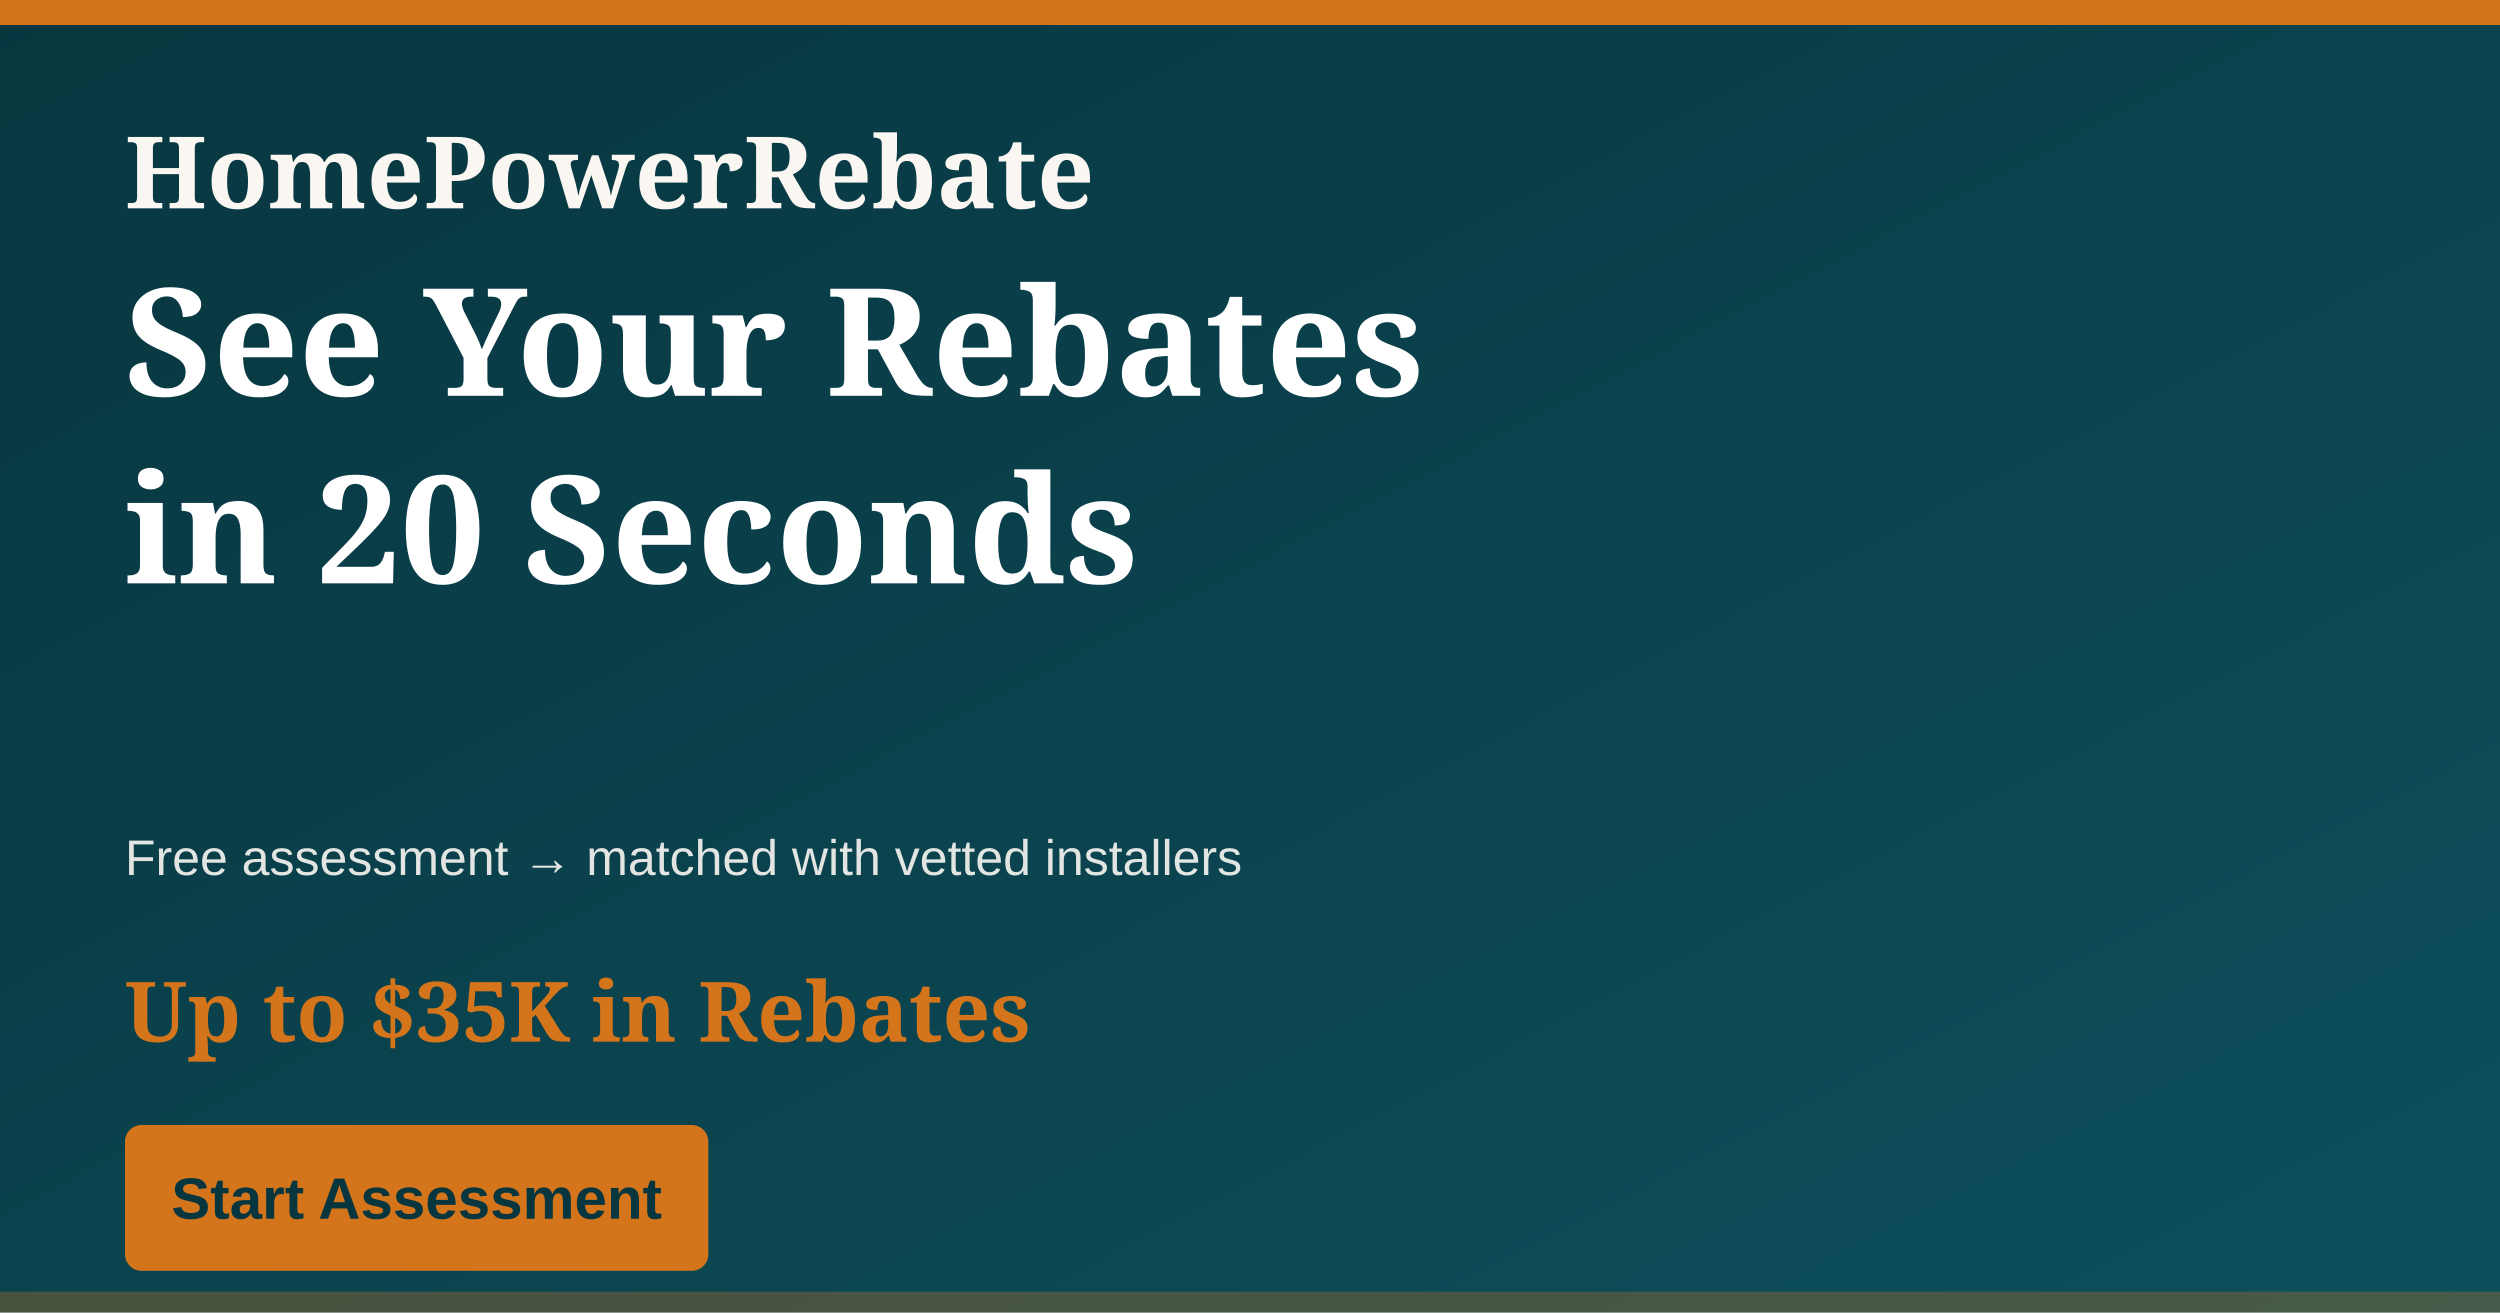
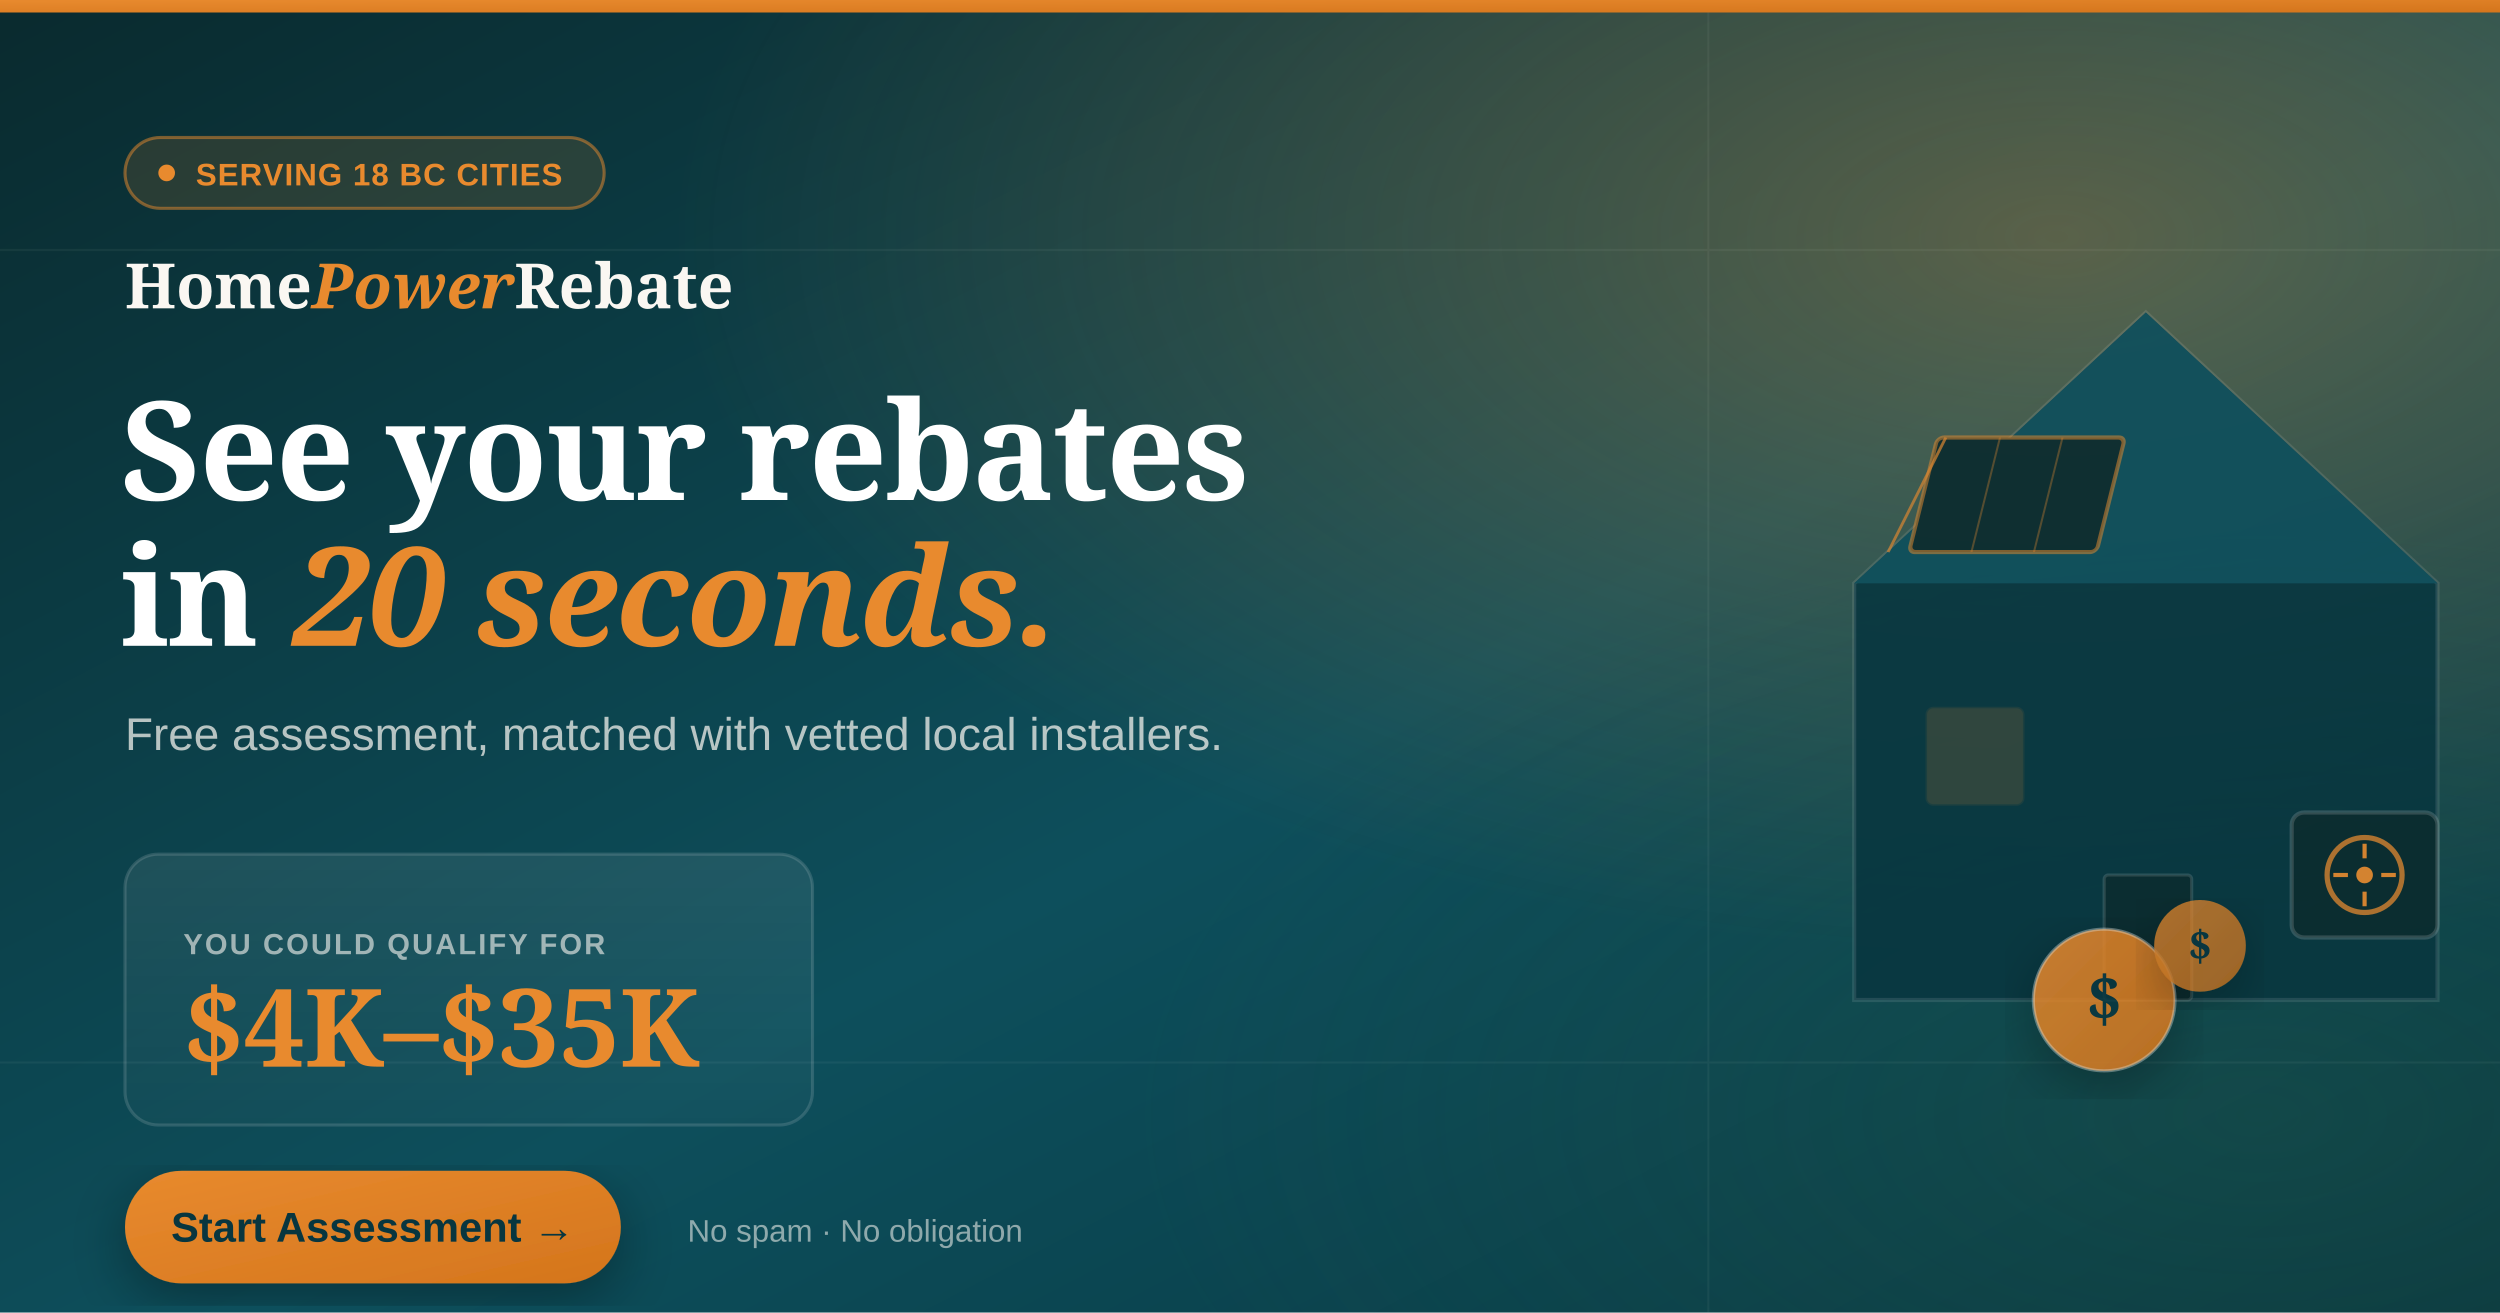
<svg xmlns="http://www.w3.org/2000/svg" viewBox="0 0 1200 630">
  <defs>
-     <linearGradient id="bgGradient" x1="0%" y1="0%" x2="100%" y2="100%">
-       <stop offset="0%" style="stop-color:#08363f;stop-opacity:1" />
-       <stop offset="100%" style="stop-color:#0d4f5c;stop-opacity:1" />
+     <linearGradient id="bg" x1="0%" y1="0%" x2="100%" y2="100%">
+       <stop offset="0%" stop-color="#0a2a2e" />
+       <stop offset="55%" stop-color="#0d4f5c" />
+       <stop offset="100%" stop-color="#08363f" />
    </linearGradient>
+     <radialGradient id="glow" cx="82%" cy="18%" r="55%">
+       <stop offset="0%" stop-color="#e88a2e" stop-opacity="0.35" />
+       <stop offset="100%" stop-color="#e88a2e" stop-opacity="0" />
+     </radialGradient>
+     <radialGradient id="glow2" cx="90%" cy="85%" r="45%">
+       <stop offset="0%" stop-color="#2d6a4f" stop-opacity="0.25" />
+       <stop offset="100%" stop-color="#2d6a4f" stop-opacity="0" />
+     </radialGradient>
+     <linearGradient id="amberGrad" x1="0%" y1="0%" x2="100%" y2="100%">
+       <stop offset="0%" stop-color="#e88a2e" />
+       <stop offset="100%" stop-color="#d4751c" />
+     </linearGradient>
+     <linearGradient id="cardGrad" x1="0%" y1="0%" x2="0%" y2="100%">
+       <stop offset="0%" stop-color="#ffffff" stop-opacity="0.08" />
+       <stop offset="100%" stop-color="#ffffff" stop-opacity="0.02" />
+     </linearGradient>
+     <filter id="softShadow" x="-20%" y="-20%" width="140%" height="140%">
+       <feDropShadow dx="0" dy="8" stdDeviation="14" flood-color="#000000" flood-opacity="0.35" />
+     </filter>
  </defs>
-   <rect width="1200" height="630" fill="url(#bgGradient)" />
-   <rect width="1200" height="12" fill="#d4751c" />
-   <text x="60" y="100" font-family="Georgia, serif" font-size="48" font-weight="bold" fill="#faf7f2">
-     HomePowerRebate
+   <rect width="1200" height="630" fill="url(#bg)" />
+   <rect width="1200" height="630" fill="url(#glow)" />
+   <rect width="1200" height="630" fill="url(#glow2)" />
+   <g opacity="0.05" stroke="#faf7f2" stroke-width="1">
+     <line x1="0" y1="120" x2="1200" y2="120" />
+     <line x1="0" y1="510" x2="1200" y2="510" />
+     <line x1="820" y1="0" x2="820" y2="630" />
+   </g>
+   <g transform="translate(870,60)" opacity="0.9">
+     <path d="M20 220 L20 420 L300 420 L300 220 L160 90 Z" fill="#08363f" stroke="rgba(250,247,242,0.12)" stroke-width="2" />
+     <path d="M20 220 L160 90 L300 220 Z" fill="#0d4f5c" />
+     <g transform="translate(60,150)">
+       <rect x="0" y="0" width="90" height="55" rx="3" fill="#0a2a2e" transform="skewX(-14)" />
+       <g stroke="#e88a2e" stroke-width="1.5" opacity="0.7">
+         <line x1="18" y1="0" x2="4" y2="55" transform="skewX(-14) translate(-14,0)" />
+       </g>
+       <rect x="0" y="0" width="90" height="55" rx="3" fill="none" stroke="#e88a2e" stroke-width="2" opacity="0.55" transform="skewX(-14)" />
+       <line x1="30" y1="0" x2="30" y2="55" stroke="#e88a2e" stroke-width="1" opacity="0.35" transform="skewX(-14)" />
+       <line x1="60" y1="0" x2="60" y2="55" stroke="#e88a2e" stroke-width="1" opacity="0.35" transform="skewX(-14)" />
+     </g>
+     <rect x="230" y="330" width="70" height="60" rx="6" fill="#0a2a2e" stroke="rgba(250,247,242,0.18)" stroke-width="2" />
+     <circle cx="265" cy="360" r="18" fill="none" stroke="#e88a2e" stroke-width="2.5" opacity="0.8" />
+     <circle cx="265" cy="360" r="4" fill="#e88a2e" />
+     <line x1="265" y1="345" x2="265" y2="352" stroke="#e88a2e" stroke-width="2" />
+     <line x1="265" y1="368" x2="265" y2="375" stroke="#e88a2e" stroke-width="2" />
+     <line x1="250" y1="360" x2="257" y2="360" stroke="#e88a2e" stroke-width="2" />
+     <line x1="273" y1="360" x2="280" y2="360" stroke="#e88a2e" stroke-width="2" />
+     <rect x="140" y="360" width="42" height="60" rx="2" fill="#0a2a2e" stroke="rgba(250,247,242,0.15)" stroke-width="1.5" />
+     <rect x="55" y="280" width="46" height="46" rx="3" fill="#e88a2e" opacity="0.18" stroke="rgba(232,138,46,0.5)" stroke-width="1.5" />
+   </g>
+   <g transform="translate(1010,440)" opacity="0.85">
+     <circle cx="0" cy="40" r="34" fill="url(#amberGrad)" filter="url(#softShadow)" />
+     <circle cx="0" cy="40" r="34" fill="none" stroke="#faf7f2" stroke-width="1.5" opacity="0.4" />
+     <text x="0" y="50" font-family="Georgia, serif" font-size="30" font-weight="700" fill="#08363f" text-anchor="middle">$</text>
+     <circle cx="46" cy="14" r="22" fill="url(#amberGrad)" opacity="0.85" filter="url(#softShadow)" />
+     <text x="46" y="21" font-family="Georgia, serif" font-size="20" font-weight="700" fill="#08363f" text-anchor="middle">$</text>
+   </g>
+   <rect width="1200" height="6" fill="url(#amberGrad)" />
+   <rect x="60" y="66" width="230" height="34" rx="17" fill="rgba(232,138,46,0.14)" stroke="rgba(232,138,46,0.5)" stroke-width="1.5" />
+   <circle cx="80" cy="83" r="4" fill="#e88a2e" />
+   <text x="94" y="89" font-family="Arial, sans-serif" font-size="15" font-weight="700" letter-spacing="0.5" fill="#e88a2e">SERVING 18 BC CITIES</text>
+   <text x="60" y="148" font-family="Georgia, serif" font-size="30" font-weight="700" fill="#faf7f2">Home<tspan fill="#e88a2e" font-style="italic">Power</tspan>Rebate</text>
+   <text x="58" y="240" font-family="Georgia, serif" font-size="66" font-weight="700" fill="#ffffff" letter-spacing="-1">See your rebates</text>
+   <text x="58" y="310" font-family="Georgia, serif" font-size="66" font-weight="700" fill="#ffffff" letter-spacing="-1">in <tspan fill="#e88a2e" font-style="italic">20 seconds.</tspan>
  </text>
-   <text x="60" y="190" font-family="Georgia, serif" font-size="72" font-weight="bold" fill="#ffffff">
-     See Your Rebates
-   </text>
-   <text x="60" y="280" font-family="Georgia, serif" font-size="72" font-weight="bold" fill="#ffffff">
-     in 20 Seconds
-   </text>
-   <text x="60" y="420" font-family="Arial, sans-serif" font-size="24" fill="rgba(250, 247, 242, 0.9)">
-     Free assessment → matched with vetted installers
-   </text>
-   <text x="60" y="500" font-family="Georgia, serif" font-size="40" font-weight="bold" fill="#d4751c">
-     Up to $35K in Rebates
-   </text>
-   <rect x="60" y="540" width="280" height="70" rx="8" fill="#d4751c" />
-   <text x="200" y="585" font-family="Arial, sans-serif" font-size="28" font-weight="bold" fill="#08363f" text-anchor="middle">
-     Start Assessment
-   </text>
-   <rect y="620" width="1200" height="10" fill="rgba(212, 117, 28, 0.3)" />
+   <text x="60" y="360" font-family="Arial, sans-serif" font-size="22" fill="rgba(250,247,242,0.72)">Free assessment, matched with vetted local installers.</text>
+   <rect x="60" y="410" width="330" height="130" rx="16" fill="url(#cardGrad)" stroke="rgba(250,247,242,0.14)" stroke-width="1.5" />
+   <text x="88" y="458" font-family="Arial, sans-serif" font-size="14" font-weight="700" letter-spacing="1" fill="rgba(250,247,242,0.6)">YOU COULD QUALIFY FOR</text>
+   <text x="88" y="512" font-family="Georgia, serif" font-size="52" font-weight="700" fill="#e88a2e">$4K–$35K</text>
+   <rect x="60" y="562" width="238" height="54" rx="27" fill="url(#amberGrad)" filter="url(#softShadow)" />
+   <text x="179" y="596" font-family="Arial, sans-serif" font-size="20" font-weight="700" fill="#08363f" text-anchor="middle">Start Assessment →</text>
+   <text x="330" y="596" font-family="Arial, sans-serif" font-size="15" fill="rgba(250,247,242,0.55)">No spam · No obligation</text>
</svg>
